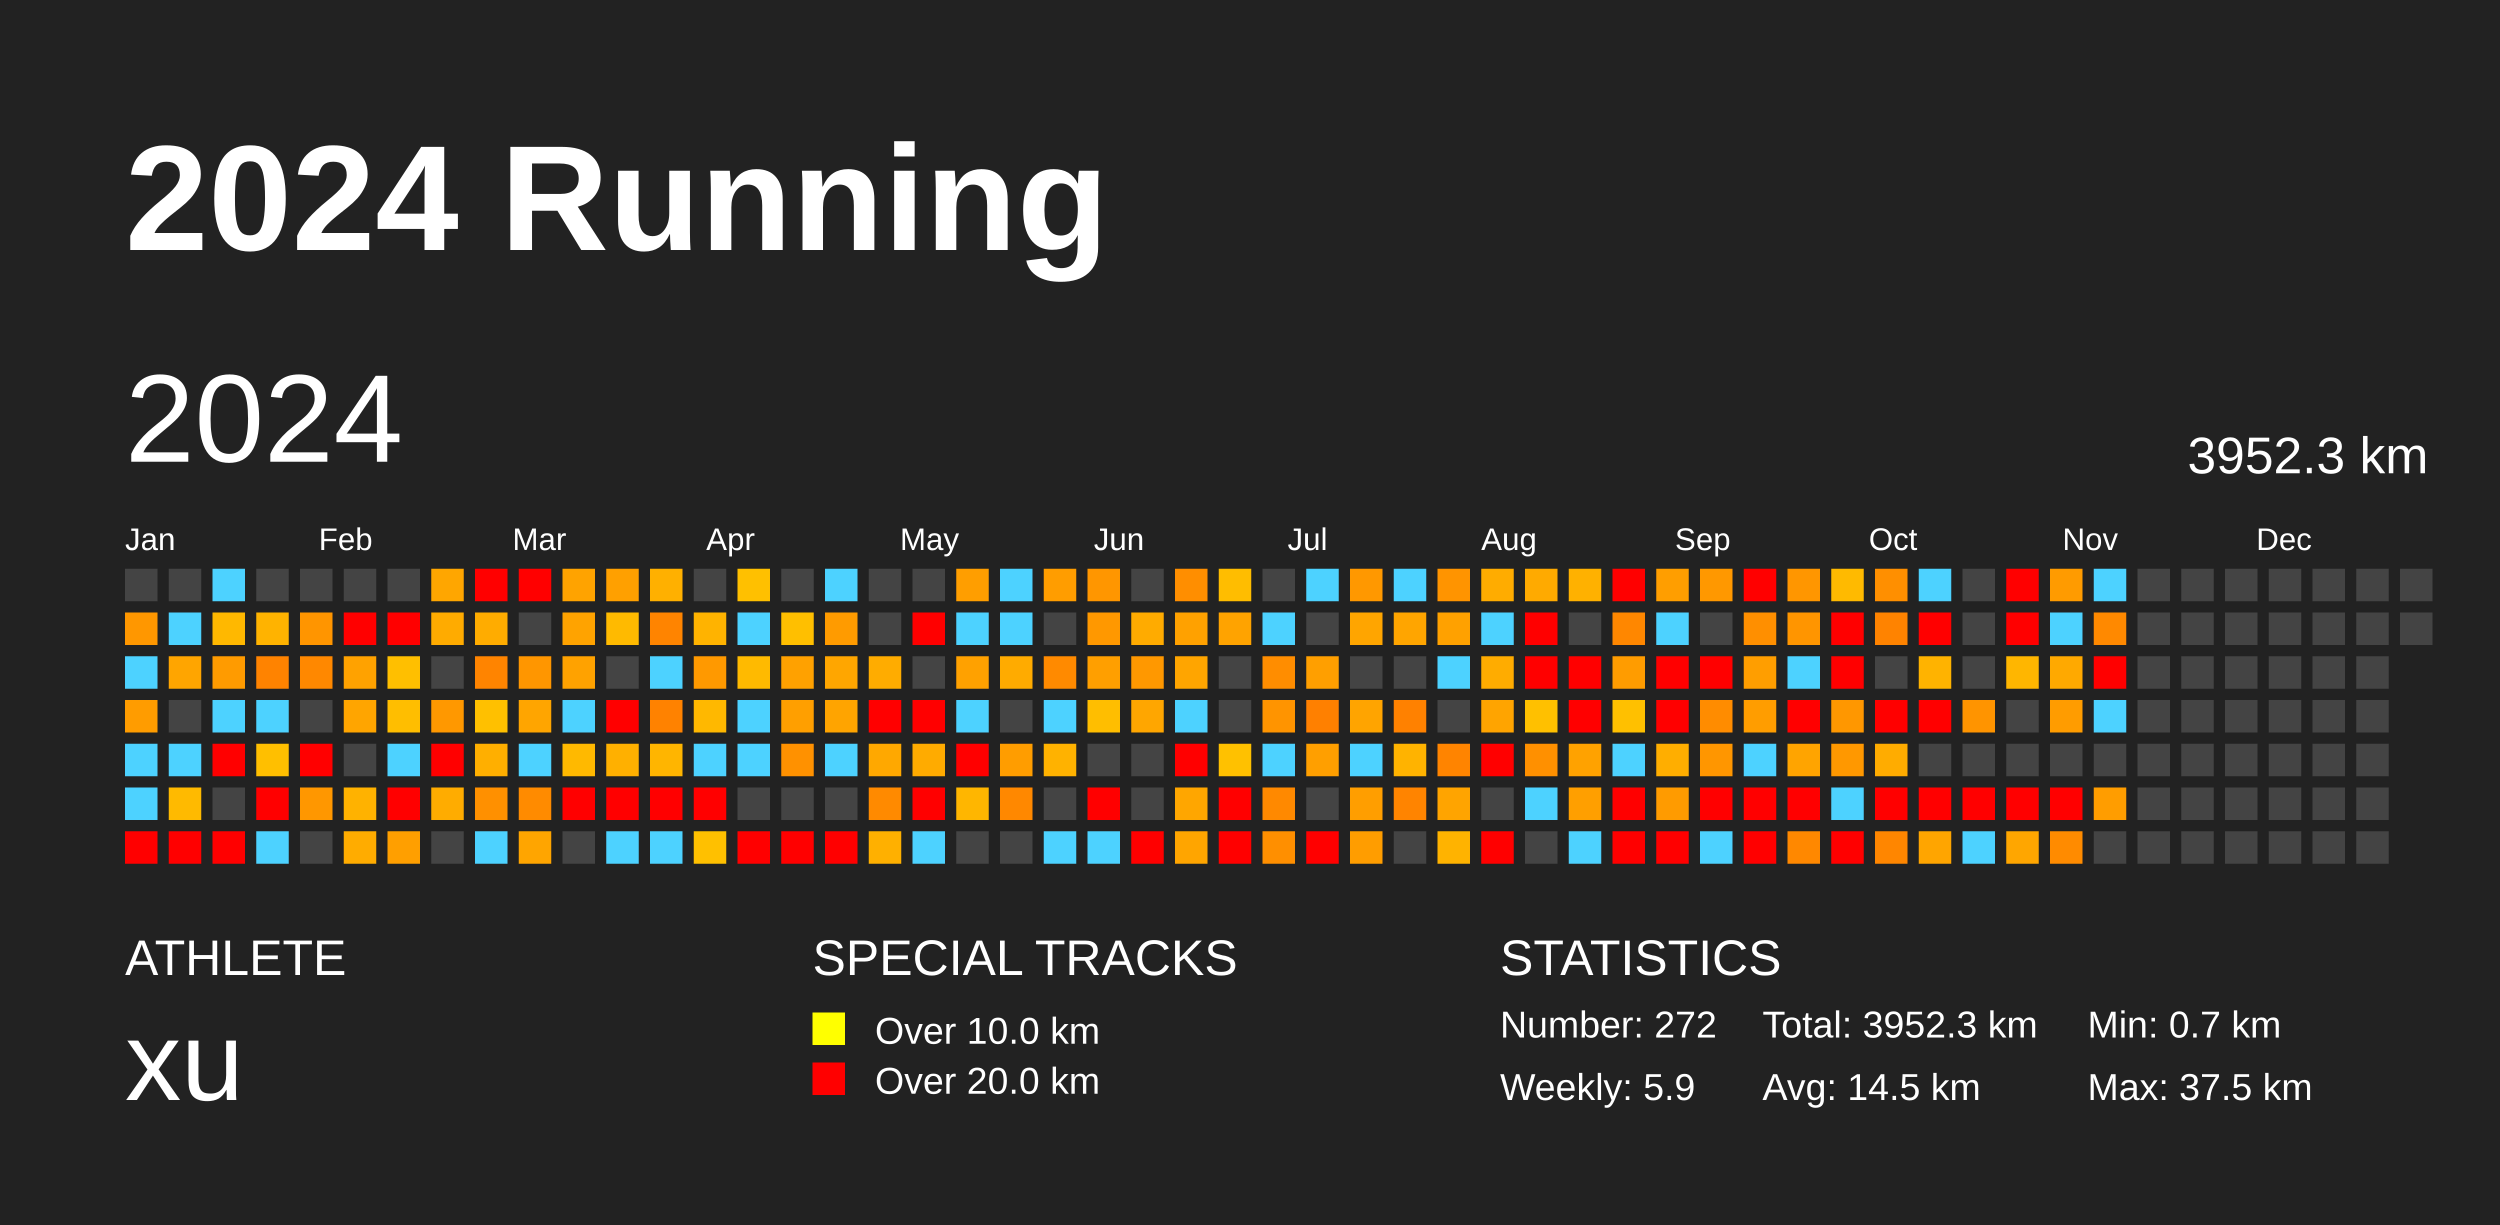
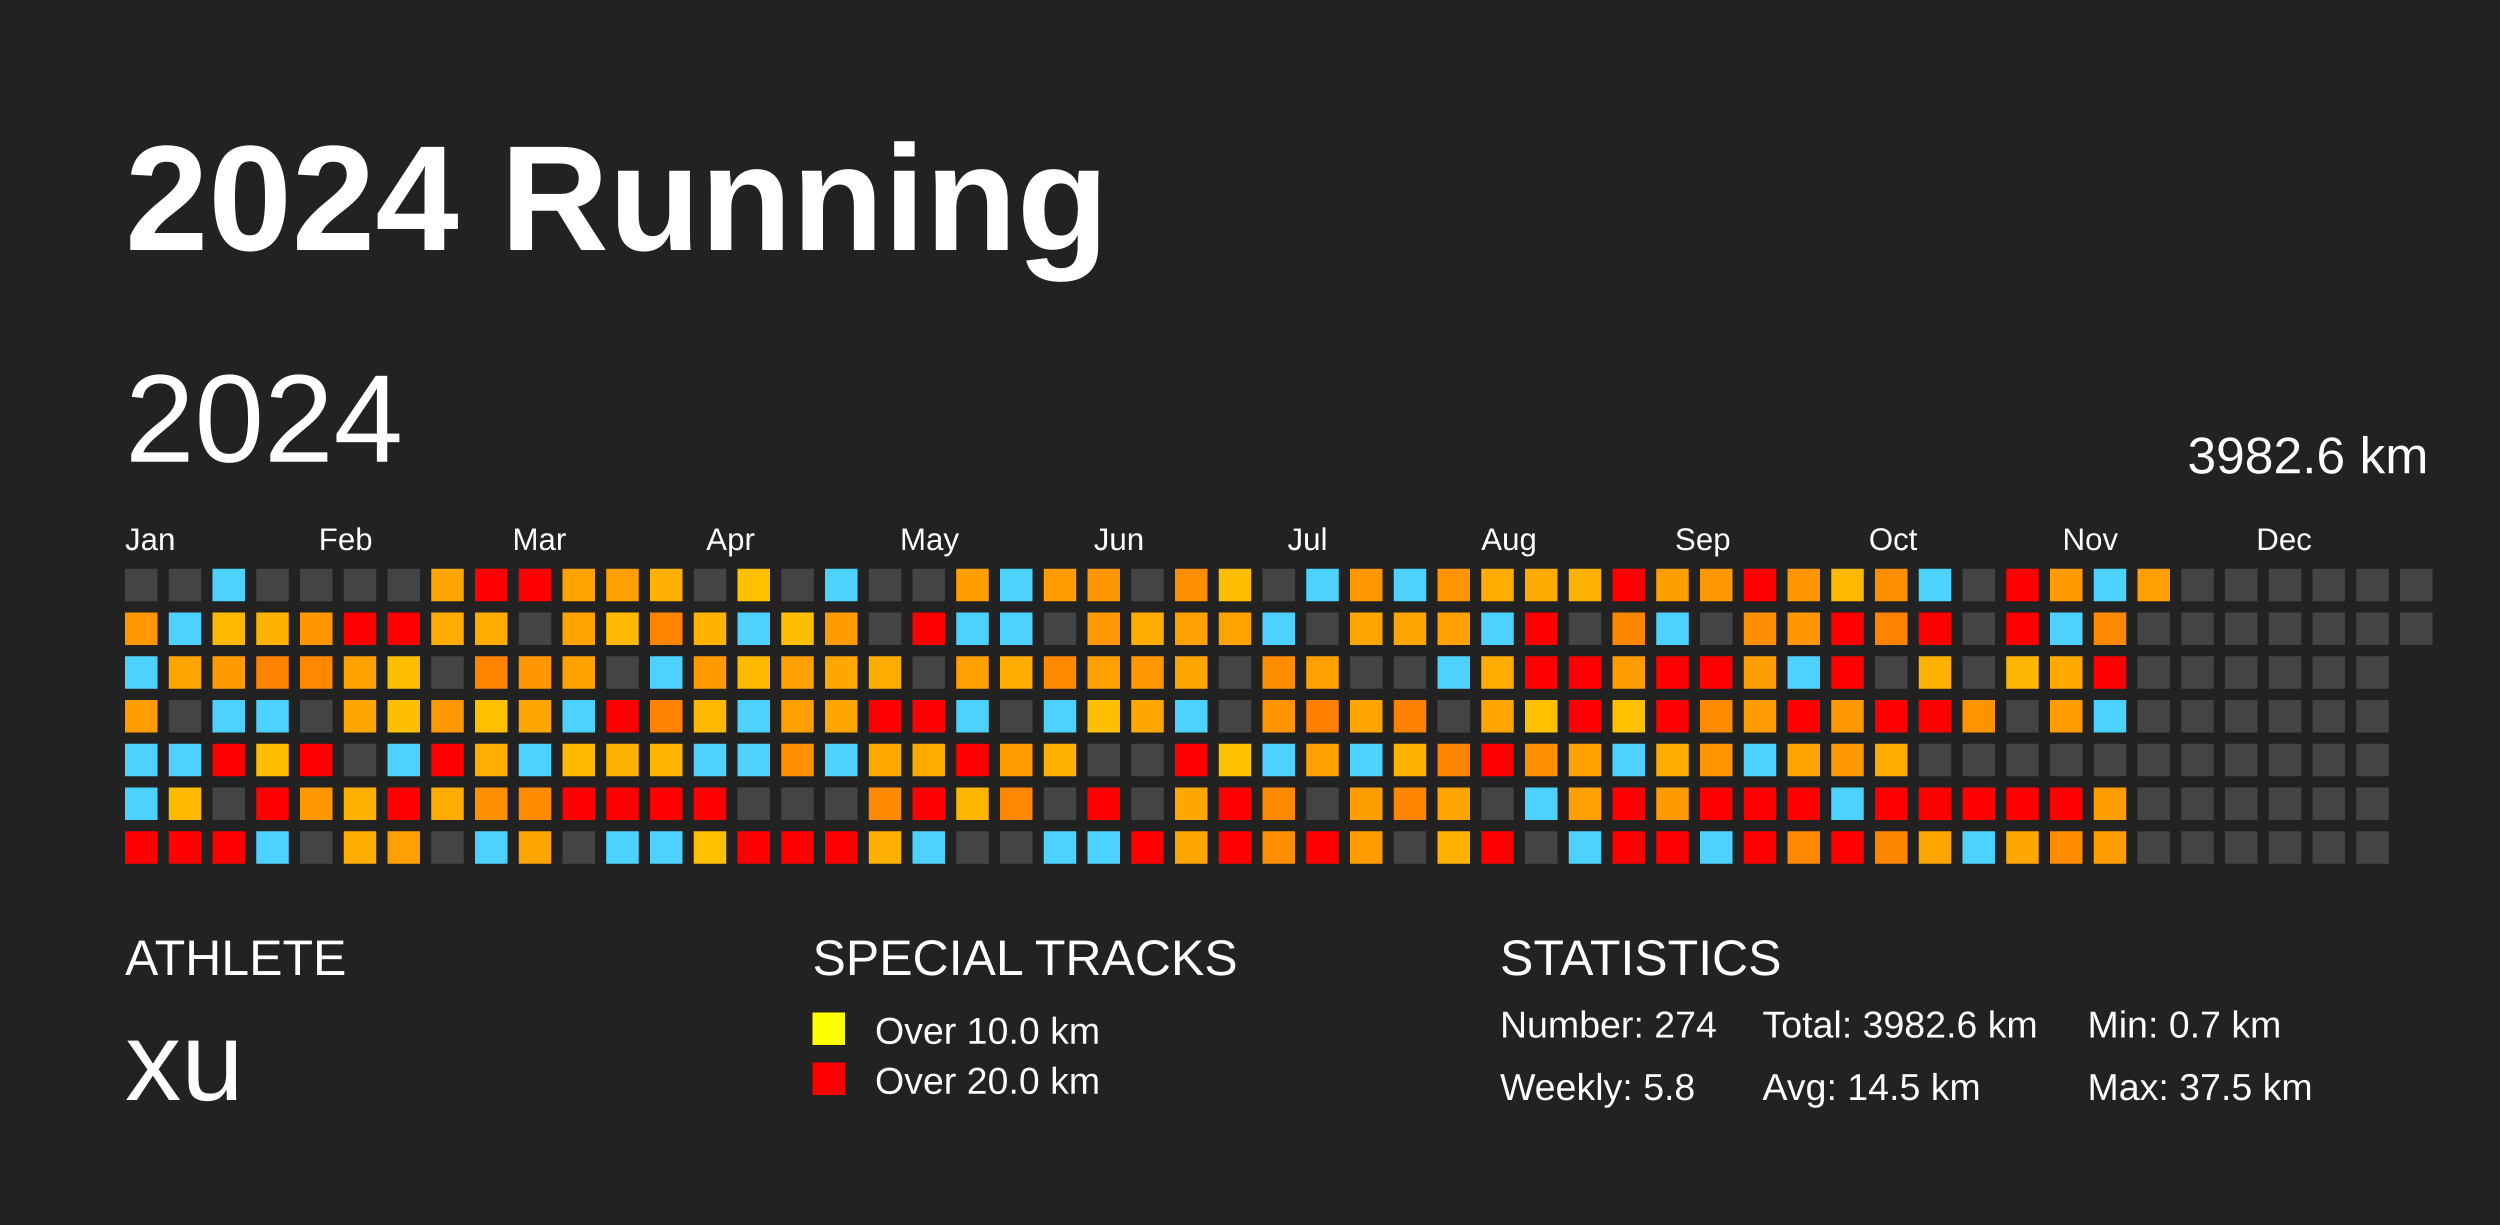
<svg xmlns="http://www.w3.org/2000/svg" baseProfile="full" height="98mm" version="1.1" viewBox="0,0,200,98" width="200mm">
  <defs />
  <rect fill="#222222" height="98" width="200" x="0" y="0" />
  <text fill="#FFFFFF" style="font-size:12px; font-family:Arial; font-weight:bold;" x="10" y="20">2024 Running</text>
  <text fill="#FFFFFF" style="font-size:4px; font-family:Arial" x="10" y="78">ATHLETE</text>
  <text fill="#FFFFFF" style="font-size:9px; font-family:Arial" x="10" y="88">xu</text>
  <text fill="#FFFFFF" style="font-size:4px; font-family:Arial" x="65" y="78">SPECIAL TRACKS</text>
  <rect fill="yellow" height="2.6" width="2.6" x="65" y="81" />
  <text fill="#FFFFFF" style="font-size:3px; font-family:Arial" x="70" y="83.5">Over 10.0 km</text>
  <rect fill="red" height="2.6" width="2.6" x="65" y="85" />
  <text fill="#FFFFFF" style="font-size:3px; font-family:Arial" x="70" y="87.5">Over 20.0 km</text>
  <text fill="#FFFFFF" style="font-size:4px; font-family:Arial" x="120" y="78">STATISTICS</text>
-   <text fill="#FFFFFF" style="font-size:3px; font-family:Arial" x="120" y="83">Number: 272</text>
-   <text fill="#FFFFFF" style="font-size:3px; font-family:Arial" x="120" y="88">Weekly: 5.9</text>
-   <text fill="#FFFFFF" style="font-size:3px; font-family:Arial" x="141" y="83">Total: 3952.3 km</text>
+   <text fill="#FFFFFF" style="font-size:3px; font-family:Arial" x="120" y="83">Number: 274</text>
+   <text fill="#FFFFFF" style="font-size:3px; font-family:Arial" x="120" y="88">Weekly: 5.8</text>
+   <text fill="#FFFFFF" style="font-size:3px; font-family:Arial" x="141" y="83">Total: 3982.6 km</text>
  <text fill="#FFFFFF" style="font-size:3px; font-family:Arial" x="141" y="88">Avg: 14.5 km</text>
  <text fill="#FFFFFF" style="font-size:3px; font-family:Arial" x="167" y="83">Min: 0.7 km</text>
  <text fill="#FFFFFF" style="font-size:3px; font-family:Arial" x="167" y="88">Max: 37.5 km</text>
  <text dominant-baseline="hanging" fill="#FFFFFF" style="font-size:10.0px; font-family:Arial;" x="10" y="30">2024</text>
-   <text dominant-baseline="hanging" fill="#FFFFFF" style="font-size:4.125px; font-family:Arial;" x="175" y="35">3952.3 km</text>
+   <text dominant-baseline="hanging" fill="#FFFFFF" style="font-size:4.125px; font-family:Arial;" x="175" y="35">3982.6 km</text>
  <text fill="#FFFFFF" style="font-size:2.5px; font-family:Arial" x="10.0" y="44">Jan</text>
  <text fill="#FFFFFF" style="font-size:2.5px; font-family:Arial" x="25.5" y="44">Feb</text>
  <text fill="#FFFFFF" style="font-size:2.5px; font-family:Arial" x="41.0" y="44">Mar</text>
  <text fill="#FFFFFF" style="font-size:2.5px; font-family:Arial" x="56.5" y="44">Apr</text>
  <text fill="#FFFFFF" style="font-size:2.5px; font-family:Arial" x="72.0" y="44">May</text>
  <text fill="#FFFFFF" style="font-size:2.5px; font-family:Arial" x="87.5" y="44">Jun</text>
  <text fill="#FFFFFF" style="font-size:2.5px; font-family:Arial" x="103.0" y="44">Jul</text>
  <text fill="#FFFFFF" style="font-size:2.5px; font-family:Arial" x="118.5" y="44">Aug</text>
  <text fill="#FFFFFF" style="font-size:2.5px; font-family:Arial" x="134.0" y="44">Sep</text>
  <text fill="#FFFFFF" style="font-size:2.5px; font-family:Arial" x="149.5" y="44">Oct</text>
  <text fill="#FFFFFF" style="font-size:2.5px; font-family:Arial" x="165.0" y="44">Nov</text>
  <text fill="#FFFFFF" style="font-size:2.5px; font-family:Arial" x="180.5" y="44">Dec</text>
  <rect fill="#444444" height="2.6" width="2.6" x="10.0" y="45.5" />
  <rect fill="#ff9700" height="2.6" width="2.6" x="10.0" y="49.0" />
  <rect fill="#4dd2ff" height="2.6" width="2.6" x="10.0" y="52.5" />
  <rect fill="#ff9c00" height="2.6" width="2.6" x="10.0" y="56.0" />
  <rect fill="#4dd2ff" height="2.6" width="2.6" x="10.0" y="59.5" />
  <rect fill="#4dd2ff" height="2.6" width="2.6" x="10.0" y="63.0" />
  <rect fill="red" height="2.6" width="2.6" x="10.0" y="66.5" />
  <rect fill="#444444" height="2.6" width="2.6" x="13.5" y="45.5" />
  <rect fill="#4dd2ff" height="2.6" width="2.6" x="13.5" y="49.0" />
  <rect fill="#ffa500" height="2.6" width="2.6" x="13.5" y="52.5" />
  <rect fill="#444444" height="2.6" width="2.6" x="13.5" y="56.0" />
  <rect fill="#4dd2ff" height="2.6" width="2.6" x="13.5" y="59.5" />
  <rect fill="#ffba00" height="2.6" width="2.6" x="13.5" y="63.0" />
  <rect fill="red" height="2.6" width="2.6" x="13.5" y="66.5" />
  <rect fill="#4dd2ff" height="2.6" width="2.6" x="17.0" y="45.5" />
  <rect fill="#ffb800" height="2.6" width="2.6" x="17.0" y="49.0" />
  <rect fill="#ff9b00" height="2.6" width="2.6" x="17.0" y="52.5" />
  <rect fill="#4dd2ff" height="2.6" width="2.6" x="17.0" y="56.0" />
  <rect fill="red" height="2.6" width="2.6" x="17.0" y="59.5" />
  <rect fill="#444444" height="2.6" width="2.6" x="17.0" y="63.0" />
  <rect fill="red" height="2.6" width="2.6" x="17.0" y="66.5" />
  <rect fill="#444444" height="2.6" width="2.6" x="20.5" y="45.5" />
  <rect fill="#ffb300" height="2.6" width="2.6" x="20.5" y="49.0" />
  <rect fill="#ff8300" height="2.6" width="2.6" x="20.5" y="52.5" />
  <rect fill="#4dd2ff" height="2.6" width="2.6" x="20.5" y="56.0" />
  <rect fill="#ffbf00" height="2.6" width="2.6" x="20.5" y="59.5" />
  <rect fill="red" height="2.6" width="2.6" x="20.5" y="63.0" />
  <rect fill="#4dd2ff" height="2.6" width="2.6" x="20.5" y="66.5" />
  <rect fill="#444444" height="2.6" width="2.6" x="24.0" y="45.5" />
  <rect fill="#ff9500" height="2.6" width="2.6" x="24.0" y="49.0" />
  <rect fill="#ff8800" height="2.6" width="2.6" x="24.0" y="52.5" />
  <rect fill="#444444" height="2.6" width="2.6" x="24.0" y="56.0" />
  <rect fill="red" height="2.6" width="2.6" x="24.0" y="59.5" />
  <rect fill="#ff9700" height="2.6" width="2.6" x="24.0" y="63.0" />
  <rect fill="#444444" height="2.6" width="2.6" x="24.0" y="66.5" />
  <rect fill="#444444" height="2.6" width="2.6" x="27.5" y="45.5" />
  <rect fill="red" height="2.6" width="2.6" x="27.5" y="49.0" />
  <rect fill="#ffa200" height="2.6" width="2.6" x="27.5" y="52.5" />
  <rect fill="#ffa500" height="2.6" width="2.6" x="27.5" y="56.0" />
  <rect fill="#444444" height="2.6" width="2.6" x="27.5" y="59.5" />
  <rect fill="#ffb200" height="2.6" width="2.6" x="27.5" y="63.0" />
  <rect fill="#ffac00" height="2.6" width="2.6" x="27.5" y="66.5" />
  <rect fill="#444444" height="2.6" width="2.6" x="31.0" y="45.5" />
  <rect fill="red" height="2.6" width="2.6" x="31.0" y="49.0" />
  <rect fill="#ffbf00" height="2.6" width="2.6" x="31.0" y="52.5" />
  <rect fill="#ffbe00" height="2.6" width="2.6" x="31.0" y="56.0" />
  <rect fill="#4dd2ff" height="2.6" width="2.6" x="31.0" y="59.5" />
  <rect fill="red" height="2.6" width="2.6" x="31.0" y="63.0" />
  <rect fill="#ff9f00" height="2.6" width="2.6" x="31.0" y="66.5" />
  <rect fill="#ffa600" height="2.6" width="2.6" x="34.5" y="45.5" />
  <rect fill="#ffab00" height="2.6" width="2.6" x="34.5" y="49.0" />
  <rect fill="#444444" height="2.6" width="2.6" x="34.5" y="52.5" />
  <rect fill="#ff9800" height="2.6" width="2.6" x="34.5" y="56.0" />
  <rect fill="red" height="2.6" width="2.6" x="34.5" y="59.5" />
  <rect fill="#ffac00" height="2.6" width="2.6" x="34.5" y="63.0" />
  <rect fill="#444444" height="2.6" width="2.6" x="34.5" y="66.5" />
  <rect fill="red" height="2.6" width="2.6" x="38.0" y="45.5" />
  <rect fill="#ffac00" height="2.6" width="2.6" x="38.0" y="49.0" />
  <rect fill="#ff8400" height="2.6" width="2.6" x="38.0" y="52.5" />
  <rect fill="#ffc000" height="2.6" width="2.6" x="38.0" y="56.0" />
  <rect fill="#ffaf00" height="2.6" width="2.6" x="38.0" y="59.5" />
  <rect fill="#ff9000" height="2.6" width="2.6" x="38.0" y="63.0" />
  <rect fill="#4dd2ff" height="2.6" width="2.6" x="38.0" y="66.5" />
  <rect fill="red" height="2.6" width="2.6" x="41.5" y="45.5" />
  <rect fill="#444444" height="2.6" width="2.6" x="41.5" y="49.0" />
  <rect fill="#ff9600" height="2.6" width="2.6" x="41.5" y="52.5" />
  <rect fill="#ffa500" height="2.6" width="2.6" x="41.5" y="56.0" />
  <rect fill="#4dd2ff" height="2.6" width="2.6" x="41.5" y="59.5" />
  <rect fill="#ff8b00" height="2.6" width="2.6" x="41.5" y="63.0" />
  <rect fill="#ffa500" height="2.6" width="2.6" x="41.5" y="66.5" />
  <rect fill="#ffa300" height="2.6" width="2.6" x="45.0" y="45.5" />
  <rect fill="#ffa300" height="2.6" width="2.6" x="45.0" y="49.0" />
  <rect fill="#ffa200" height="2.6" width="2.6" x="45.0" y="52.5" />
  <rect fill="#4dd2ff" height="2.6" width="2.6" x="45.0" y="56.0" />
  <rect fill="#ffb900" height="2.6" width="2.6" x="45.0" y="59.5" />
  <rect fill="red" height="2.6" width="2.6" x="45.0" y="63.0" />
  <rect fill="#444444" height="2.6" width="2.6" x="45.0" y="66.5" />
  <rect fill="#ffa000" height="2.6" width="2.6" x="48.5" y="45.5" />
  <rect fill="#ffba00" height="2.6" width="2.6" x="48.5" y="49.0" />
  <rect fill="#444444" height="2.6" width="2.6" x="48.5" y="52.5" />
  <rect fill="red" height="2.6" width="2.6" x="48.5" y="56.0" />
  <rect fill="#ffb000" height="2.6" width="2.6" x="48.5" y="59.5" />
  <rect fill="red" height="2.6" width="2.6" x="48.5" y="63.0" />
  <rect fill="#4dd2ff" height="2.6" width="2.6" x="48.5" y="66.5" />
  <rect fill="#ffb000" height="2.6" width="2.6" x="52.0" y="45.5" />
  <rect fill="#ff8400" height="2.6" width="2.6" x="52.0" y="49.0" />
  <rect fill="#4dd2ff" height="2.6" width="2.6" x="52.0" y="52.5" />
  <rect fill="#ff8200" height="2.6" width="2.6" x="52.0" y="56.0" />
  <rect fill="#ffb500" height="2.6" width="2.6" x="52.0" y="59.5" />
  <rect fill="red" height="2.6" width="2.6" x="52.0" y="63.0" />
  <rect fill="#4dd2ff" height="2.6" width="2.6" x="52.0" y="66.5" />
  <rect fill="#444444" height="2.6" width="2.6" x="55.5" y="45.5" />
  <rect fill="#ffb300" height="2.6" width="2.6" x="55.5" y="49.0" />
  <rect fill="#ff9900" height="2.6" width="2.6" x="55.5" y="52.5" />
  <rect fill="#ffb800" height="2.6" width="2.6" x="55.5" y="56.0" />
  <rect fill="#4dd2ff" height="2.6" width="2.6" x="55.5" y="59.5" />
  <rect fill="red" height="2.6" width="2.6" x="55.5" y="63.0" />
  <rect fill="#ffc000" height="2.6" width="2.6" x="55.5" y="66.5" />
  <rect fill="#ffc000" height="2.6" width="2.6" x="59.0" y="45.5" />
  <rect fill="#4dd2ff" height="2.6" width="2.6" x="59.0" y="49.0" />
  <rect fill="#ffba00" height="2.6" width="2.6" x="59.0" y="52.5" />
  <rect fill="#4dd2ff" height="2.6" width="2.6" x="59.0" y="56.0" />
  <rect fill="#4dd2ff" height="2.6" width="2.6" x="59.0" y="59.5" />
  <rect fill="#444444" height="2.6" width="2.6" x="59.0" y="63.0" />
  <rect fill="red" height="2.6" width="2.6" x="59.0" y="66.5" />
  <rect fill="#444444" height="2.6" width="2.6" x="62.5" y="45.5" />
  <rect fill="#ffbf00" height="2.6" width="2.6" x="62.5" y="49.0" />
  <rect fill="#ffa100" height="2.6" width="2.6" x="62.5" y="52.5" />
  <rect fill="#ff9f00" height="2.6" width="2.6" x="62.5" y="56.0" />
  <rect fill="#ff9100" height="2.6" width="2.6" x="62.5" y="59.5" />
  <rect fill="#444444" height="2.6" width="2.6" x="62.5" y="63.0" />
  <rect fill="red" height="2.6" width="2.6" x="62.5" y="66.5" />
  <rect fill="#4dd2ff" height="2.6" width="2.6" x="66.0" y="45.5" />
  <rect fill="#ff9b00" height="2.6" width="2.6" x="66.0" y="49.0" />
  <rect fill="#ffa600" height="2.6" width="2.6" x="66.0" y="52.5" />
  <rect fill="#ffa400" height="2.6" width="2.6" x="66.0" y="56.0" />
  <rect fill="#4dd2ff" height="2.6" width="2.6" x="66.0" y="59.5" />
  <rect fill="#444444" height="2.6" width="2.6" x="66.0" y="63.0" />
  <rect fill="red" height="2.6" width="2.6" x="66.0" y="66.5" />
  <rect fill="#444444" height="2.6" width="2.6" x="69.5" y="45.5" />
  <rect fill="#444444" height="2.6" width="2.6" x="69.5" y="49.0" />
  <rect fill="#ffac00" height="2.6" width="2.6" x="69.5" y="52.5" />
  <rect fill="red" height="2.6" width="2.6" x="69.5" y="56.0" />
  <rect fill="#ffa800" height="2.6" width="2.6" x="69.5" y="59.5" />
  <rect fill="#ff8a00" height="2.6" width="2.6" x="69.5" y="63.0" />
  <rect fill="#ffb000" height="2.6" width="2.6" x="69.5" y="66.5" />
  <rect fill="#444444" height="2.6" width="2.6" x="73.0" y="45.5" />
  <rect fill="red" height="2.6" width="2.6" x="73.0" y="49.0" />
  <rect fill="#444444" height="2.6" width="2.6" x="73.0" y="52.5" />
  <rect fill="red" height="2.6" width="2.6" x="73.0" y="56.0" />
  <rect fill="#ffab00" height="2.6" width="2.6" x="73.0" y="59.5" />
  <rect fill="red" height="2.6" width="2.6" x="73.0" y="63.0" />
  <rect fill="#4dd2ff" height="2.6" width="2.6" x="73.0" y="66.5" />
  <rect fill="#ff9e00" height="2.6" width="2.6" x="76.5" y="45.5" />
  <rect fill="#4dd2ff" height="2.6" width="2.6" x="76.5" y="49.0" />
  <rect fill="#ffa100" height="2.6" width="2.6" x="76.5" y="52.5" />
  <rect fill="#4dd2ff" height="2.6" width="2.6" x="76.5" y="56.0" />
  <rect fill="red" height="2.6" width="2.6" x="76.5" y="59.5" />
  <rect fill="#ffb600" height="2.6" width="2.6" x="76.5" y="63.0" />
  <rect fill="#444444" height="2.6" width="2.6" x="76.5" y="66.5" />
  <rect fill="#4dd2ff" height="2.6" width="2.6" x="80.0" y="45.5" />
  <rect fill="#4dd2ff" height="2.6" width="2.6" x="80.0" y="49.0" />
  <rect fill="#ffab00" height="2.6" width="2.6" x="80.0" y="52.5" />
  <rect fill="#444444" height="2.6" width="2.6" x="80.0" y="56.0" />
  <rect fill="#ff9d00" height="2.6" width="2.6" x="80.0" y="59.5" />
  <rect fill="#ff8800" height="2.6" width="2.6" x="80.0" y="63.0" />
  <rect fill="#444444" height="2.6" width="2.6" x="80.0" y="66.5" />
  <rect fill="#ff9d00" height="2.6" width="2.6" x="83.5" y="45.5" />
  <rect fill="#444444" height="2.6" width="2.6" x="83.5" y="49.0" />
  <rect fill="#ff8a00" height="2.6" width="2.6" x="83.5" y="52.5" />
  <rect fill="#4dd2ff" height="2.6" width="2.6" x="83.5" y="56.0" />
  <rect fill="#ffb200" height="2.6" width="2.6" x="83.5" y="59.5" />
  <rect fill="#444444" height="2.6" width="2.6" x="83.5" y="63.0" />
  <rect fill="#4dd2ff" height="2.6" width="2.6" x="83.5" y="66.5" />
  <rect fill="#ff9600" height="2.6" width="2.6" x="87.0" y="45.5" />
  <rect fill="#ff9800" height="2.6" width="2.6" x="87.0" y="49.0" />
  <rect fill="#ff9f00" height="2.6" width="2.6" x="87.0" y="52.5" />
  <rect fill="#ffbe00" height="2.6" width="2.6" x="87.0" y="56.0" />
  <rect fill="#444444" height="2.6" width="2.6" x="87.0" y="59.5" />
  <rect fill="red" height="2.6" width="2.6" x="87.0" y="63.0" />
  <rect fill="#4dd2ff" height="2.6" width="2.6" x="87.0" y="66.5" />
  <rect fill="#444444" height="2.6" width="2.6" x="90.5" y="45.5" />
  <rect fill="#ffab00" height="2.6" width="2.6" x="90.5" y="49.0" />
  <rect fill="#ff9800" height="2.6" width="2.6" x="90.5" y="52.5" />
  <rect fill="#ffa600" height="2.6" width="2.6" x="90.5" y="56.0" />
  <rect fill="#444444" height="2.6" width="2.6" x="90.5" y="59.5" />
  <rect fill="#444444" height="2.6" width="2.6" x="90.5" y="63.0" />
  <rect fill="red" height="2.6" width="2.6" x="90.5" y="66.5" />
  <rect fill="#ff8e00" height="2.6" width="2.6" x="94.0" y="45.5" />
  <rect fill="#ffa100" height="2.6" width="2.6" x="94.0" y="49.0" />
  <rect fill="#ffa500" height="2.6" width="2.6" x="94.0" y="52.5" />
  <rect fill="#4dd2ff" height="2.6" width="2.6" x="94.0" y="56.0" />
  <rect fill="red" height="2.6" width="2.6" x="94.0" y="59.5" />
  <rect fill="#ffa600" height="2.6" width="2.6" x="94.0" y="63.0" />
  <rect fill="#ffa500" height="2.6" width="2.6" x="94.0" y="66.5" />
  <rect fill="#ffbd00" height="2.6" width="2.6" x="97.5" y="45.5" />
  <rect fill="#ffa300" height="2.6" width="2.6" x="97.5" y="49.0" />
  <rect fill="#444444" height="2.6" width="2.6" x="97.5" y="52.5" />
  <rect fill="#444444" height="2.6" width="2.6" x="97.5" y="56.0" />
  <rect fill="#ffc100" height="2.6" width="2.6" x="97.5" y="59.5" />
  <rect fill="red" height="2.6" width="2.6" x="97.5" y="63.0" />
  <rect fill="red" height="2.6" width="2.6" x="97.5" y="66.5" />
  <rect fill="#444444" height="2.6" width="2.6" x="101.0" y="45.5" />
  <rect fill="#4dd2ff" height="2.6" width="2.6" x="101.0" y="49.0" />
  <rect fill="#ff8d00" height="2.6" width="2.6" x="101.0" y="52.5" />
  <rect fill="#ff9400" height="2.6" width="2.6" x="101.0" y="56.0" />
  <rect fill="#4dd2ff" height="2.6" width="2.6" x="101.0" y="59.5" />
  <rect fill="#ff8900" height="2.6" width="2.6" x="101.0" y="63.0" />
  <rect fill="#ff8f00" height="2.6" width="2.6" x="101.0" y="66.5" />
  <rect fill="#4dd2ff" height="2.6" width="2.6" x="104.5" y="45.5" />
  <rect fill="#444444" height="2.6" width="2.6" x="104.5" y="49.0" />
  <rect fill="#ff9f00" height="2.6" width="2.6" x="104.5" y="52.5" />
  <rect fill="#ff8000" height="2.6" width="2.6" x="104.5" y="56.0" />
  <rect fill="#ff9f00" height="2.6" width="2.6" x="104.5" y="59.5" />
  <rect fill="#444444" height="2.6" width="2.6" x="104.5" y="63.0" />
  <rect fill="red" height="2.6" width="2.6" x="104.5" y="66.5" />
  <rect fill="#ff9800" height="2.6" width="2.6" x="108.0" y="45.5" />
  <rect fill="#ffa500" height="2.6" width="2.6" x="108.0" y="49.0" />
  <rect fill="#444444" height="2.6" width="2.6" x="108.0" y="52.5" />
  <rect fill="#ffa400" height="2.6" width="2.6" x="108.0" y="56.0" />
  <rect fill="#4dd2ff" height="2.6" width="2.6" x="108.0" y="59.5" />
  <rect fill="#ff9e00" height="2.6" width="2.6" x="108.0" y="63.0" />
  <rect fill="#ff9d00" height="2.6" width="2.6" x="108.0" y="66.5" />
  <rect fill="#4dd2ff" height="2.6" width="2.6" x="111.5" y="45.5" />
  <rect fill="#ffa500" height="2.6" width="2.6" x="111.5" y="49.0" />
  <rect fill="#444444" height="2.6" width="2.6" x="111.5" y="52.5" />
  <rect fill="#ff8100" height="2.6" width="2.6" x="111.5" y="56.0" />
  <rect fill="#ffb300" height="2.6" width="2.6" x="111.5" y="59.5" />
  <rect fill="#ff8400" height="2.6" width="2.6" x="111.5" y="63.0" />
  <rect fill="#444444" height="2.6" width="2.6" x="111.5" y="66.5" />
  <rect fill="#ff9400" height="2.6" width="2.6" x="115.0" y="45.5" />
  <rect fill="#ffa100" height="2.6" width="2.6" x="115.0" y="49.0" />
  <rect fill="#4dd2ff" height="2.6" width="2.6" x="115.0" y="52.5" />
  <rect fill="#444444" height="2.6" width="2.6" x="115.0" y="56.0" />
  <rect fill="#ff8400" height="2.6" width="2.6" x="115.0" y="59.5" />
  <rect fill="#ffa400" height="2.6" width="2.6" x="115.0" y="63.0" />
  <rect fill="#ffb300" height="2.6" width="2.6" x="115.0" y="66.5" />
  <rect fill="#ffac00" height="2.6" width="2.6" x="118.5" y="45.5" />
  <rect fill="#4dd2ff" height="2.6" width="2.6" x="118.5" y="49.0" />
  <rect fill="#ffac00" height="2.6" width="2.6" x="118.5" y="52.5" />
  <rect fill="#ffa400" height="2.6" width="2.6" x="118.5" y="56.0" />
  <rect fill="red" height="2.6" width="2.6" x="118.5" y="59.5" />
  <rect fill="#444444" height="2.6" width="2.6" x="118.5" y="63.0" />
  <rect fill="red" height="2.6" width="2.6" x="118.5" y="66.5" />
  <rect fill="#ffaa00" height="2.6" width="2.6" x="122.0" y="45.5" />
  <rect fill="red" height="2.6" width="2.6" x="122.0" y="49.0" />
  <rect fill="red" height="2.6" width="2.6" x="122.0" y="52.5" />
  <rect fill="#ffc000" height="2.6" width="2.6" x="122.0" y="56.0" />
  <rect fill="#ff9000" height="2.6" width="2.6" x="122.0" y="59.5" />
  <rect fill="#4dd2ff" height="2.6" width="2.6" x="122.0" y="63.0" />
  <rect fill="#444444" height="2.6" width="2.6" x="122.0" y="66.5" />
  <rect fill="#ffb100" height="2.6" width="2.6" x="125.5" y="45.5" />
  <rect fill="#444444" height="2.6" width="2.6" x="125.5" y="49.0" />
  <rect fill="red" height="2.6" width="2.6" x="125.5" y="52.5" />
  <rect fill="red" height="2.6" width="2.6" x="125.5" y="56.0" />
  <rect fill="#ffa200" height="2.6" width="2.6" x="125.5" y="59.5" />
  <rect fill="#ff9f00" height="2.6" width="2.6" x="125.5" y="63.0" />
  <rect fill="#4dd2ff" height="2.6" width="2.6" x="125.5" y="66.5" />
  <rect fill="red" height="2.6" width="2.6" x="129.0" y="45.5" />
  <rect fill="#ff8700" height="2.6" width="2.6" x="129.0" y="49.0" />
  <rect fill="#ff9c00" height="2.6" width="2.6" x="129.0" y="52.5" />
  <rect fill="#ffc000" height="2.6" width="2.6" x="129.0" y="56.0" />
  <rect fill="#4dd2ff" height="2.6" width="2.6" x="129.0" y="59.5" />
  <rect fill="red" height="2.6" width="2.6" x="129.0" y="63.0" />
  <rect fill="red" height="2.6" width="2.6" x="129.0" y="66.5" />
  <rect fill="#ff9e00" height="2.6" width="2.6" x="132.5" y="45.5" />
  <rect fill="#4dd2ff" height="2.6" width="2.6" x="132.5" y="49.0" />
  <rect fill="red" height="2.6" width="2.6" x="132.5" y="52.5" />
  <rect fill="red" height="2.6" width="2.6" x="132.5" y="56.0" />
  <rect fill="#ffae00" height="2.6" width="2.6" x="132.5" y="59.5" />
  <rect fill="#ff9b00" height="2.6" width="2.6" x="132.5" y="63.0" />
  <rect fill="red" height="2.6" width="2.6" x="132.5" y="66.5" />
  <rect fill="#ff9800" height="2.6" width="2.6" x="136.0" y="45.5" />
  <rect fill="#444444" height="2.6" width="2.6" x="136.0" y="49.0" />
  <rect fill="red" height="2.6" width="2.6" x="136.0" y="52.5" />
  <rect fill="#ff8c00" height="2.6" width="2.6" x="136.0" y="56.0" />
  <rect fill="#ff9600" height="2.6" width="2.6" x="136.0" y="59.5" />
  <rect fill="red" height="2.6" width="2.6" x="136.0" y="63.0" />
  <rect fill="#4dd2ff" height="2.6" width="2.6" x="136.0" y="66.5" />
  <rect fill="red" height="2.6" width="2.6" x="139.5" y="45.5" />
  <rect fill="#ff8f00" height="2.6" width="2.6" x="139.5" y="49.0" />
  <rect fill="#ff9e00" height="2.6" width="2.6" x="139.5" y="52.5" />
  <rect fill="#ff9d00" height="2.6" width="2.6" x="139.5" y="56.0" />
  <rect fill="#4dd2ff" height="2.6" width="2.6" x="139.5" y="59.5" />
  <rect fill="red" height="2.6" width="2.6" x="139.5" y="63.0" />
  <rect fill="red" height="2.6" width="2.6" x="139.5" y="66.5" />
  <rect fill="#ff9600" height="2.6" width="2.6" x="143.0" y="45.5" />
  <rect fill="#ff9500" height="2.6" width="2.6" x="143.0" y="49.0" />
  <rect fill="#4dd2ff" height="2.6" width="2.6" x="143.0" y="52.5" />
  <rect fill="red" height="2.6" width="2.6" x="143.0" y="56.0" />
  <rect fill="#ffa400" height="2.6" width="2.6" x="143.0" y="59.5" />
  <rect fill="red" height="2.6" width="2.6" x="143.0" y="63.0" />
  <rect fill="#ff8800" height="2.6" width="2.6" x="143.0" y="66.5" />
  <rect fill="#ffba00" height="2.6" width="2.6" x="146.5" y="45.5" />
  <rect fill="red" height="2.6" width="2.6" x="146.5" y="49.0" />
  <rect fill="red" height="2.6" width="2.6" x="146.5" y="52.5" />
  <rect fill="#ff9700" height="2.6" width="2.6" x="146.5" y="56.0" />
  <rect fill="#ff9800" height="2.6" width="2.6" x="146.5" y="59.5" />
  <rect fill="#4dd2ff" height="2.6" width="2.6" x="146.5" y="63.0" />
  <rect fill="red" height="2.6" width="2.6" x="146.5" y="66.5" />
  <rect fill="#ff8f00" height="2.6" width="2.6" x="150.0" y="45.5" />
  <rect fill="#ff8300" height="2.6" width="2.6" x="150.0" y="49.0" />
  <rect fill="#444444" height="2.6" width="2.6" x="150.0" y="52.5" />
  <rect fill="red" height="2.6" width="2.6" x="150.0" y="56.0" />
  <rect fill="#ffac00" height="2.6" width="2.6" x="150.0" y="59.5" />
  <rect fill="red" height="2.6" width="2.6" x="150.0" y="63.0" />
  <rect fill="#ff8600" height="2.6" width="2.6" x="150.0" y="66.5" />
  <rect fill="#4dd2ff" height="2.6" width="2.6" x="153.5" y="45.5" />
  <rect fill="red" height="2.6" width="2.6" x="153.5" y="49.0" />
  <rect fill="#ffb300" height="2.6" width="2.6" x="153.5" y="52.5" />
  <rect fill="red" height="2.6" width="2.6" x="153.5" y="56.0" />
  <rect fill="#444444" height="2.6" width="2.6" x="153.5" y="59.5" />
  <rect fill="red" height="2.6" width="2.6" x="153.5" y="63.0" />
  <rect fill="#ffa500" height="2.6" width="2.6" x="153.5" y="66.5" />
  <rect fill="#444444" height="2.6" width="2.6" x="157.0" y="45.5" />
  <rect fill="#444444" height="2.6" width="2.6" x="157.0" y="49.0" />
  <rect fill="#444444" height="2.6" width="2.6" x="157.0" y="52.5" />
  <rect fill="#ff9400" height="2.6" width="2.6" x="157.0" y="56.0" />
  <rect fill="#444444" height="2.6" width="2.6" x="157.0" y="59.5" />
  <rect fill="red" height="2.6" width="2.6" x="157.0" y="63.0" />
  <rect fill="#4dd2ff" height="2.6" width="2.6" x="157.0" y="66.5" />
  <rect fill="red" height="2.6" width="2.6" x="160.5" y="45.5" />
  <rect fill="red" height="2.6" width="2.6" x="160.5" y="49.0" />
  <rect fill="#ffb600" height="2.6" width="2.6" x="160.5" y="52.5" />
  <rect fill="#444444" height="2.6" width="2.6" x="160.5" y="56.0" />
  <rect fill="#444444" height="2.6" width="2.6" x="160.5" y="59.5" />
  <rect fill="red" height="2.6" width="2.6" x="160.5" y="63.0" />
  <rect fill="#ffa600" height="2.6" width="2.6" x="160.5" y="66.5" />
  <rect fill="#ff9b00" height="2.6" width="2.6" x="164.0" y="45.5" />
  <rect fill="#4dd2ff" height="2.6" width="2.6" x="164.0" y="49.0" />
  <rect fill="#ffa900" height="2.6" width="2.6" x="164.0" y="52.5" />
  <rect fill="#ff9c00" height="2.6" width="2.6" x="164.0" y="56.0" />
  <rect fill="#444444" height="2.6" width="2.6" x="164.0" y="59.5" />
  <rect fill="red" height="2.6" width="2.6" x="164.0" y="63.0" />
  <rect fill="#ff8b00" height="2.6" width="2.6" x="164.0" y="66.5" />
  <rect fill="#4dd2ff" height="2.6" width="2.6" x="167.5" y="45.5" />
  <rect fill="#ff8900" height="2.6" width="2.6" x="167.5" y="49.0" />
  <rect fill="red" height="2.6" width="2.6" x="167.5" y="52.5" />
  <rect fill="#4dd2ff" height="2.6" width="2.6" x="167.5" y="56.0" />
  <rect fill="#444444" height="2.6" width="2.6" x="167.5" y="59.5" />
  <rect fill="#ff9d00" height="2.6" width="2.6" x="167.5" y="63.0" />
-   <rect fill="#444444" height="2.6" width="2.6" x="167.5" y="66.5" />
-   <rect fill="#444444" height="2.6" width="2.6" x="171.0" y="45.5" />
+   <rect fill="#ff9d00" height="2.6" width="2.6" x="167.5" y="66.5" />
+   <rect fill="#ff9f00" height="2.6" width="2.6" x="171.0" y="45.5" />
  <rect fill="#444444" height="2.6" width="2.6" x="171.0" y="49.0" />
  <rect fill="#444444" height="2.6" width="2.6" x="171.0" y="52.5" />
  <rect fill="#444444" height="2.6" width="2.6" x="171.0" y="56.0" />
  <rect fill="#444444" height="2.6" width="2.6" x="171.0" y="59.5" />
  <rect fill="#444444" height="2.6" width="2.6" x="171.0" y="63.0" />
  <rect fill="#444444" height="2.6" width="2.6" x="171.0" y="66.5" />
  <rect fill="#444444" height="2.6" width="2.6" x="174.5" y="45.5" />
  <rect fill="#444444" height="2.6" width="2.6" x="174.5" y="49.0" />
  <rect fill="#444444" height="2.6" width="2.6" x="174.5" y="52.5" />
  <rect fill="#444444" height="2.6" width="2.6" x="174.5" y="56.0" />
  <rect fill="#444444" height="2.6" width="2.6" x="174.5" y="59.5" />
  <rect fill="#444444" height="2.6" width="2.6" x="174.5" y="63.0" />
  <rect fill="#444444" height="2.6" width="2.6" x="174.5" y="66.5" />
  <rect fill="#444444" height="2.6" width="2.6" x="178.0" y="45.5" />
  <rect fill="#444444" height="2.6" width="2.6" x="178.0" y="49.0" />
  <rect fill="#444444" height="2.6" width="2.6" x="178.0" y="52.5" />
  <rect fill="#444444" height="2.6" width="2.6" x="178.0" y="56.0" />
  <rect fill="#444444" height="2.6" width="2.6" x="178.0" y="59.5" />
  <rect fill="#444444" height="2.6" width="2.6" x="178.0" y="63.0" />
  <rect fill="#444444" height="2.6" width="2.6" x="178.0" y="66.5" />
  <rect fill="#444444" height="2.6" width="2.6" x="181.5" y="45.5" />
  <rect fill="#444444" height="2.6" width="2.6" x="181.5" y="49.0" />
  <rect fill="#444444" height="2.6" width="2.6" x="181.5" y="52.5" />
  <rect fill="#444444" height="2.6" width="2.6" x="181.5" y="56.0" />
  <rect fill="#444444" height="2.6" width="2.6" x="181.5" y="59.5" />
  <rect fill="#444444" height="2.6" width="2.6" x="181.5" y="63.0" />
  <rect fill="#444444" height="2.6" width="2.6" x="181.5" y="66.5" />
  <rect fill="#444444" height="2.6" width="2.6" x="185.0" y="45.5" />
  <rect fill="#444444" height="2.6" width="2.6" x="185.0" y="49.0" />
  <rect fill="#444444" height="2.6" width="2.6" x="185.0" y="52.5" />
  <rect fill="#444444" height="2.6" width="2.6" x="185.0" y="56.0" />
  <rect fill="#444444" height="2.6" width="2.6" x="185.0" y="59.5" />
  <rect fill="#444444" height="2.6" width="2.6" x="185.0" y="63.0" />
  <rect fill="#444444" height="2.6" width="2.6" x="185.0" y="66.5" />
  <rect fill="#444444" height="2.6" width="2.6" x="188.5" y="45.5" />
  <rect fill="#444444" height="2.6" width="2.6" x="188.5" y="49.0" />
  <rect fill="#444444" height="2.6" width="2.6" x="188.5" y="52.5" />
  <rect fill="#444444" height="2.6" width="2.6" x="188.5" y="56.0" />
  <rect fill="#444444" height="2.6" width="2.6" x="188.5" y="59.5" />
  <rect fill="#444444" height="2.6" width="2.6" x="188.5" y="63.0" />
  <rect fill="#444444" height="2.6" width="2.6" x="188.5" y="66.5" />
  <rect fill="#444444" height="2.6" width="2.6" x="192.0" y="45.5" />
  <rect fill="#444444" height="2.6" width="2.6" x="192.0" y="49.0" />
</svg>
